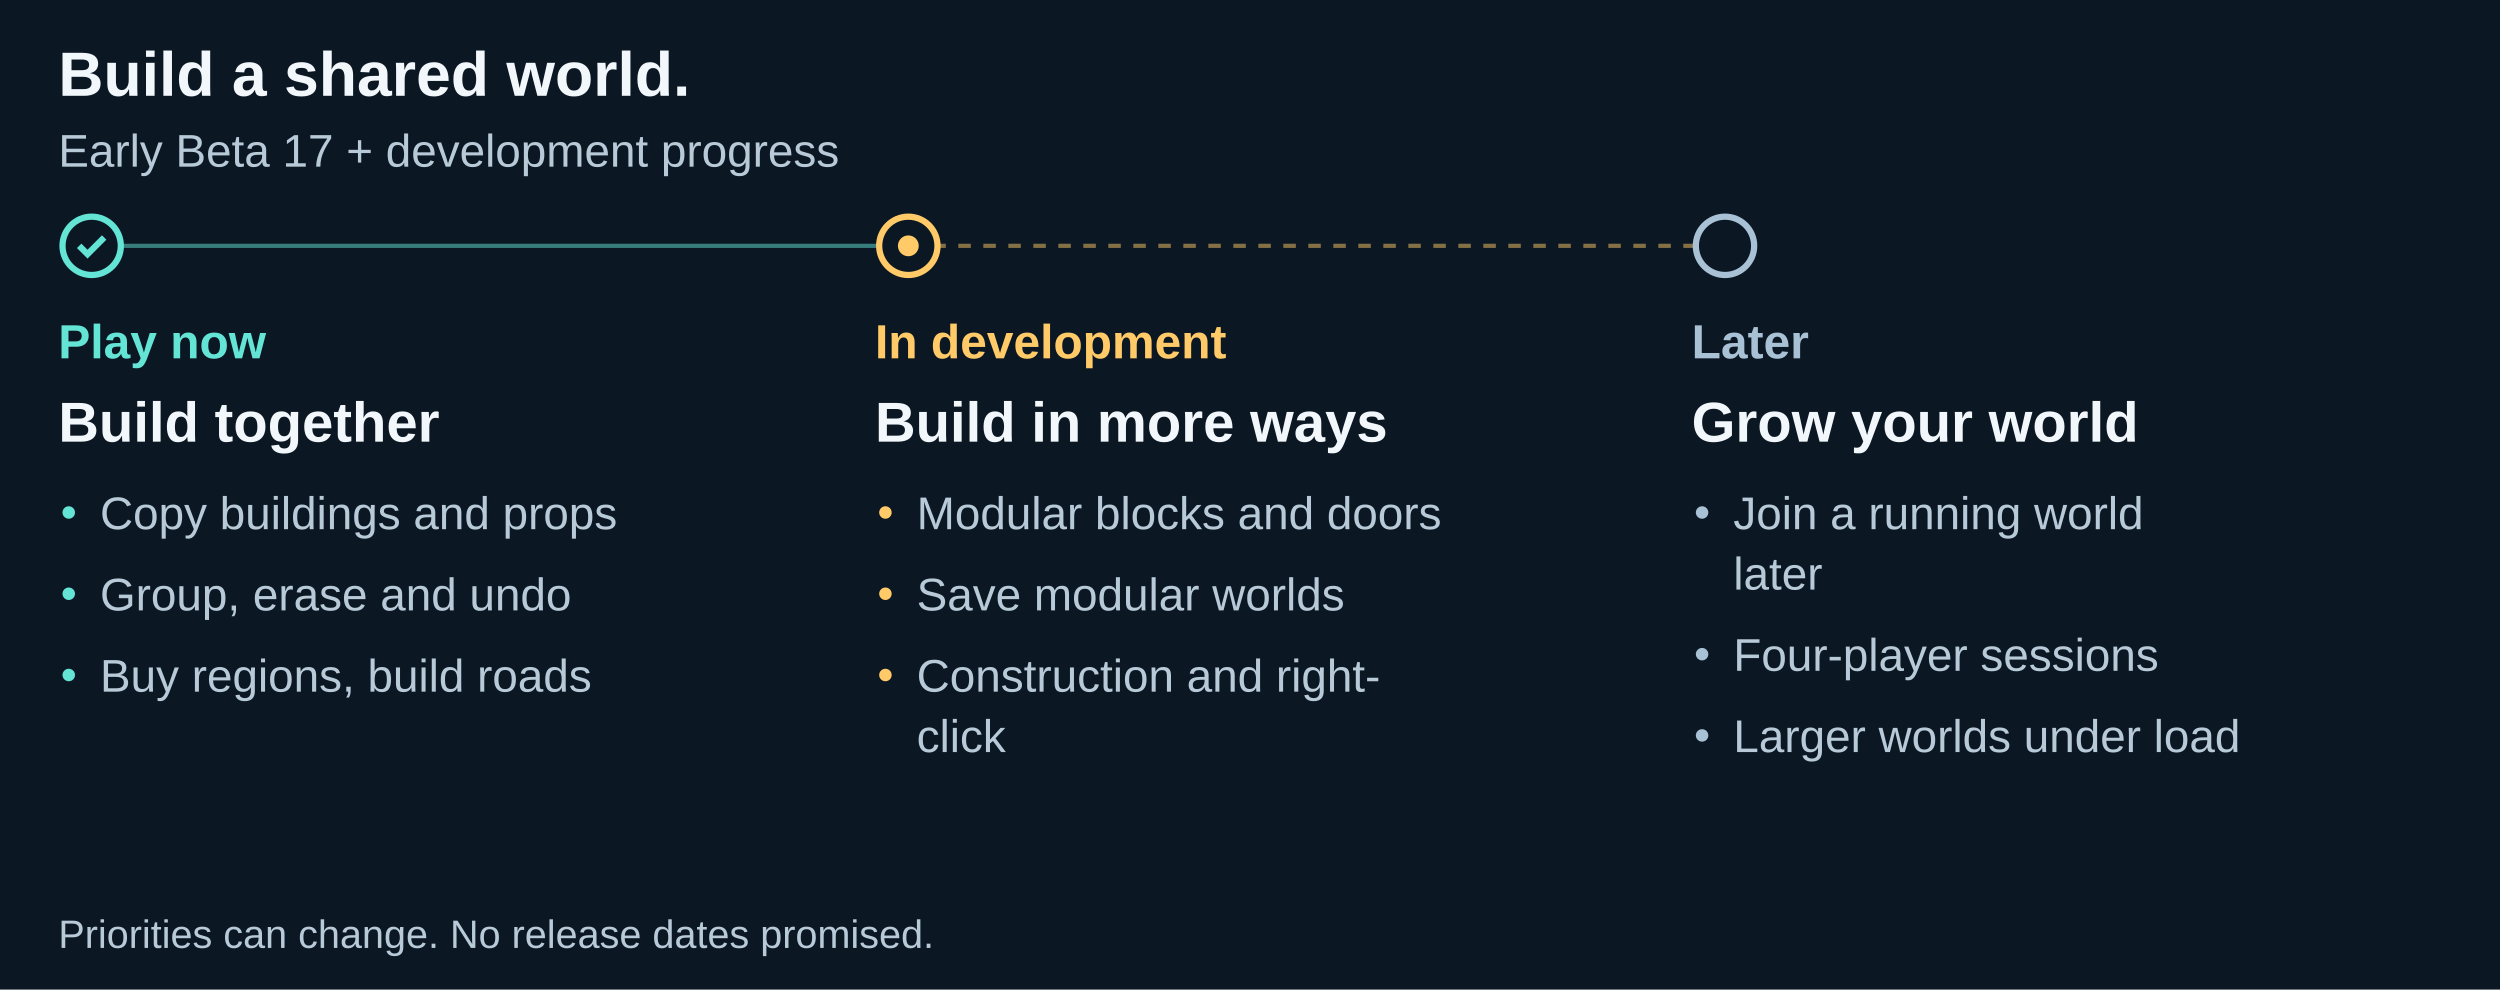
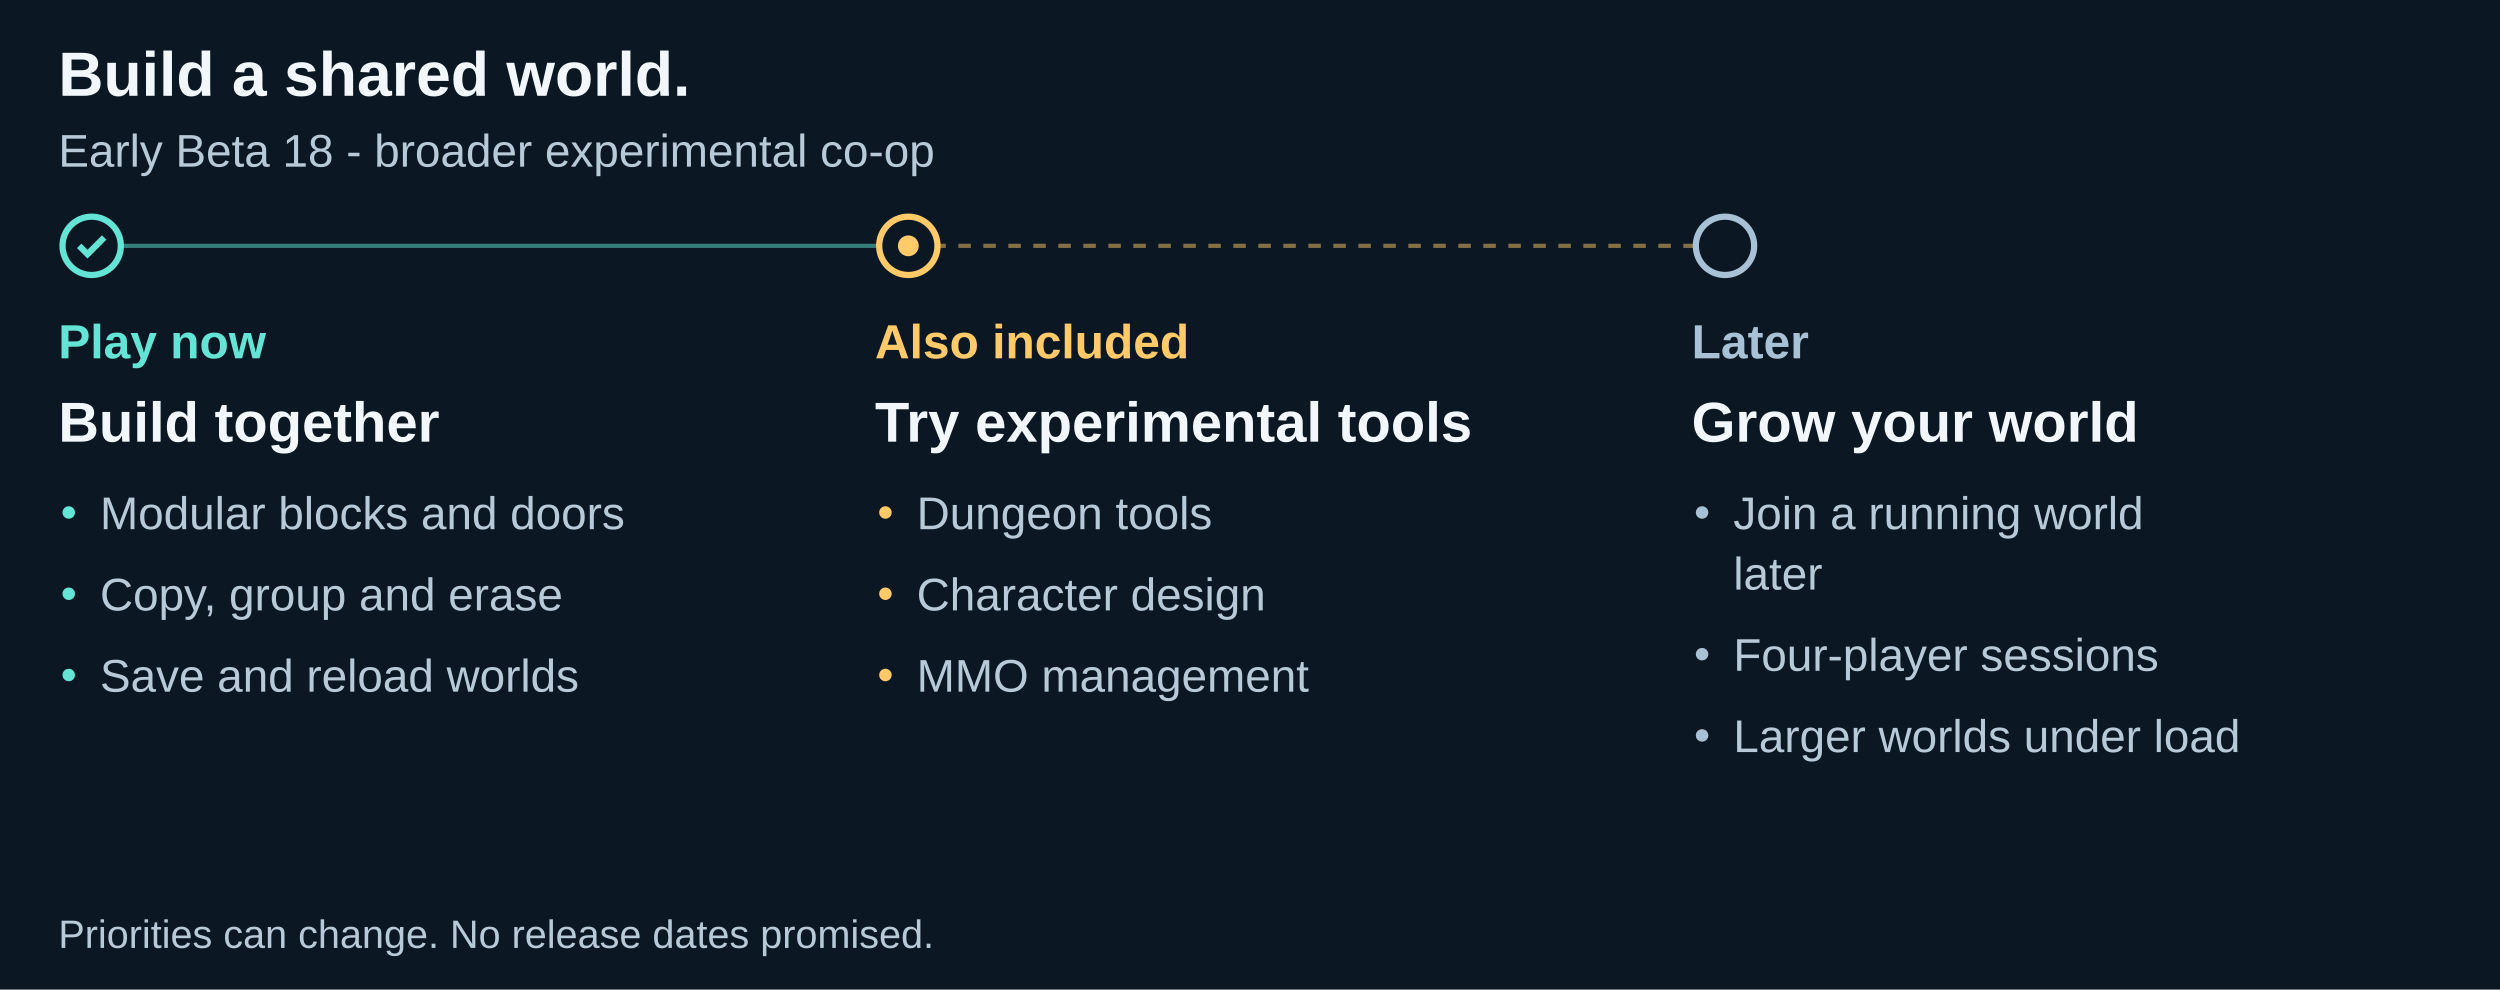
<svg xmlns="http://www.w3.org/2000/svg" width="1200" height="475" viewBox="0 0 1200 475" role="img" aria-labelledby="title description">
  <path fill="#0b1723" d="M0 0h1200v475H0z" />
  <g font-family="Arial">
    <text x="28" y="46" font-family="Arial" font-size="30" fill="#f2f7fb" font-weight="700">Build a shared world.</text>
-     <text x="28" y="80" font-family="Arial" font-size="22" fill="#b8cad8" font-weight="400">Early Beta 17 + development progress</text>
+     <text x="28" y="80" font-family="Arial" font-size="22" fill="#b8cad8" font-weight="400">Early Beta 18 - broader experimental co-op</text>
    <path d="M44 118h392" stroke="#64e4d5" stroke-width="2" stroke-dasharray="0" opacity=".5" />
    <circle cx="44" cy="118" r="14" fill="#0b1723" stroke="#64e4d5" stroke-width="3" />
    <path d="m38 118 4 4 8-8" fill="none" stroke="#64e4d5" stroke-width="3" />
    <text x="28" y="172" font-family="Arial" font-size="23" fill="#64e4d5" font-weight="700">Play now</text>
    <text x="28" y="212" font-family="Arial" font-size="27" fill="#f2f7fb" font-weight="700">Build together</text>
    <circle cx="33" cy="246" r="3" fill="#64e4d5" />
-     <text x="48" y="254" font-family="Arial" font-size="22" fill="#b8cad8" font-weight="400">Copy buildings and props</text>
+     <text x="48" y="254" font-family="Arial" font-size="22" fill="#b8cad8" font-weight="400">Modular blocks and doors</text>
    <circle cx="33" cy="285" r="3" fill="#64e4d5" />
-     <text x="48" y="293" font-family="Arial" font-size="22" fill="#b8cad8" font-weight="400">Group, erase and undo</text>
+     <text x="48" y="293" font-family="Arial" font-size="22" fill="#b8cad8" font-weight="400">Copy, group and erase</text>
    <circle cx="33" cy="324" r="3" fill="#64e4d5" />
-     <text x="48" y="332" font-family="Arial" font-size="22" fill="#b8cad8" font-weight="400">Buy regions, build roads</text>
+     <text x="48" y="332" font-family="Arial" font-size="22" fill="#b8cad8" font-weight="400">Save and reload worlds</text>
    <path d="M436 118h392" stroke="#ffca67" stroke-width="2" stroke-dasharray="6" opacity=".5" />
    <circle cx="436" cy="118" r="14" fill="#0b1723" stroke="#ffca67" stroke-width="3" />
    <circle cx="436" cy="118" r="5" fill="#ffca67" />
-     <text x="420" y="172" font-family="Arial" font-size="23" fill="#ffca67" font-weight="700">In development</text>
-     <text x="420" y="212" font-family="Arial" font-size="27" fill="#f2f7fb" font-weight="700">Build in more ways</text>
+     <text x="420" y="172" font-family="Arial" font-size="23" fill="#ffca67" font-weight="700">Also included</text>
+     <text x="420" y="212" font-family="Arial" font-size="27" fill="#f2f7fb" font-weight="700">Try experimental tools</text>
    <circle cx="425" cy="246" r="3" fill="#ffca67" />
-     <text x="440" y="254" font-family="Arial" font-size="22" fill="#b8cad8" font-weight="400">Modular blocks and doors</text>
+     <text x="440" y="254" font-family="Arial" font-size="22" fill="#b8cad8" font-weight="400">Dungeon tools</text>
    <circle cx="425" cy="285" r="3" fill="#ffca67" />
-     <text x="440" y="293" font-family="Arial" font-size="22" fill="#b8cad8" font-weight="400">Save modular worlds</text>
+     <text x="440" y="293" font-family="Arial" font-size="22" fill="#b8cad8" font-weight="400">Character design</text>
    <circle cx="425" cy="324" r="3" fill="#ffca67" />
-     <text x="440" y="332" font-family="Arial" font-size="22" fill="#b8cad8" font-weight="400">Construction and right-</text>
-     <text x="440" y="361" font-family="Arial" font-size="22" fill="#b8cad8" font-weight="400">click</text>
+     <text x="440" y="332" font-family="Arial" font-size="22" fill="#b8cad8" font-weight="400">MMO management</text>
    <circle cx="828" cy="118" r="14" fill="#0b1723" stroke="#a8c1d5" stroke-width="3" />
    <text x="812" y="172" font-family="Arial" font-size="23" fill="#a8c1d5" font-weight="700">Later</text>
    <text x="812" y="212" font-family="Arial" font-size="27" fill="#f2f7fb" font-weight="700">Grow your world</text>
    <circle cx="817" cy="246" r="3" fill="#a8c1d5" />
    <text x="832" y="254" font-family="Arial" font-size="22" fill="#b8cad8" font-weight="400">Join a running world</text>
    <text x="832" y="283" font-family="Arial" font-size="22" fill="#b8cad8" font-weight="400">later</text>
    <circle cx="817" cy="314" r="3" fill="#a8c1d5" />
    <text x="832" y="322" font-family="Arial" font-size="22" fill="#b8cad8" font-weight="400">Four-player sessions</text>
    <circle cx="817" cy="353" r="3" fill="#a8c1d5" />
    <text x="832" y="361" font-family="Arial" font-size="22" fill="#b8cad8" font-weight="400">Larger worlds under load</text>
    <text x="28" y="455" font-family="Arial" font-size="19" fill="#b8cad8" font-weight="400">Priorities can change. No release dates promised.</text>
  </g>
</svg>
